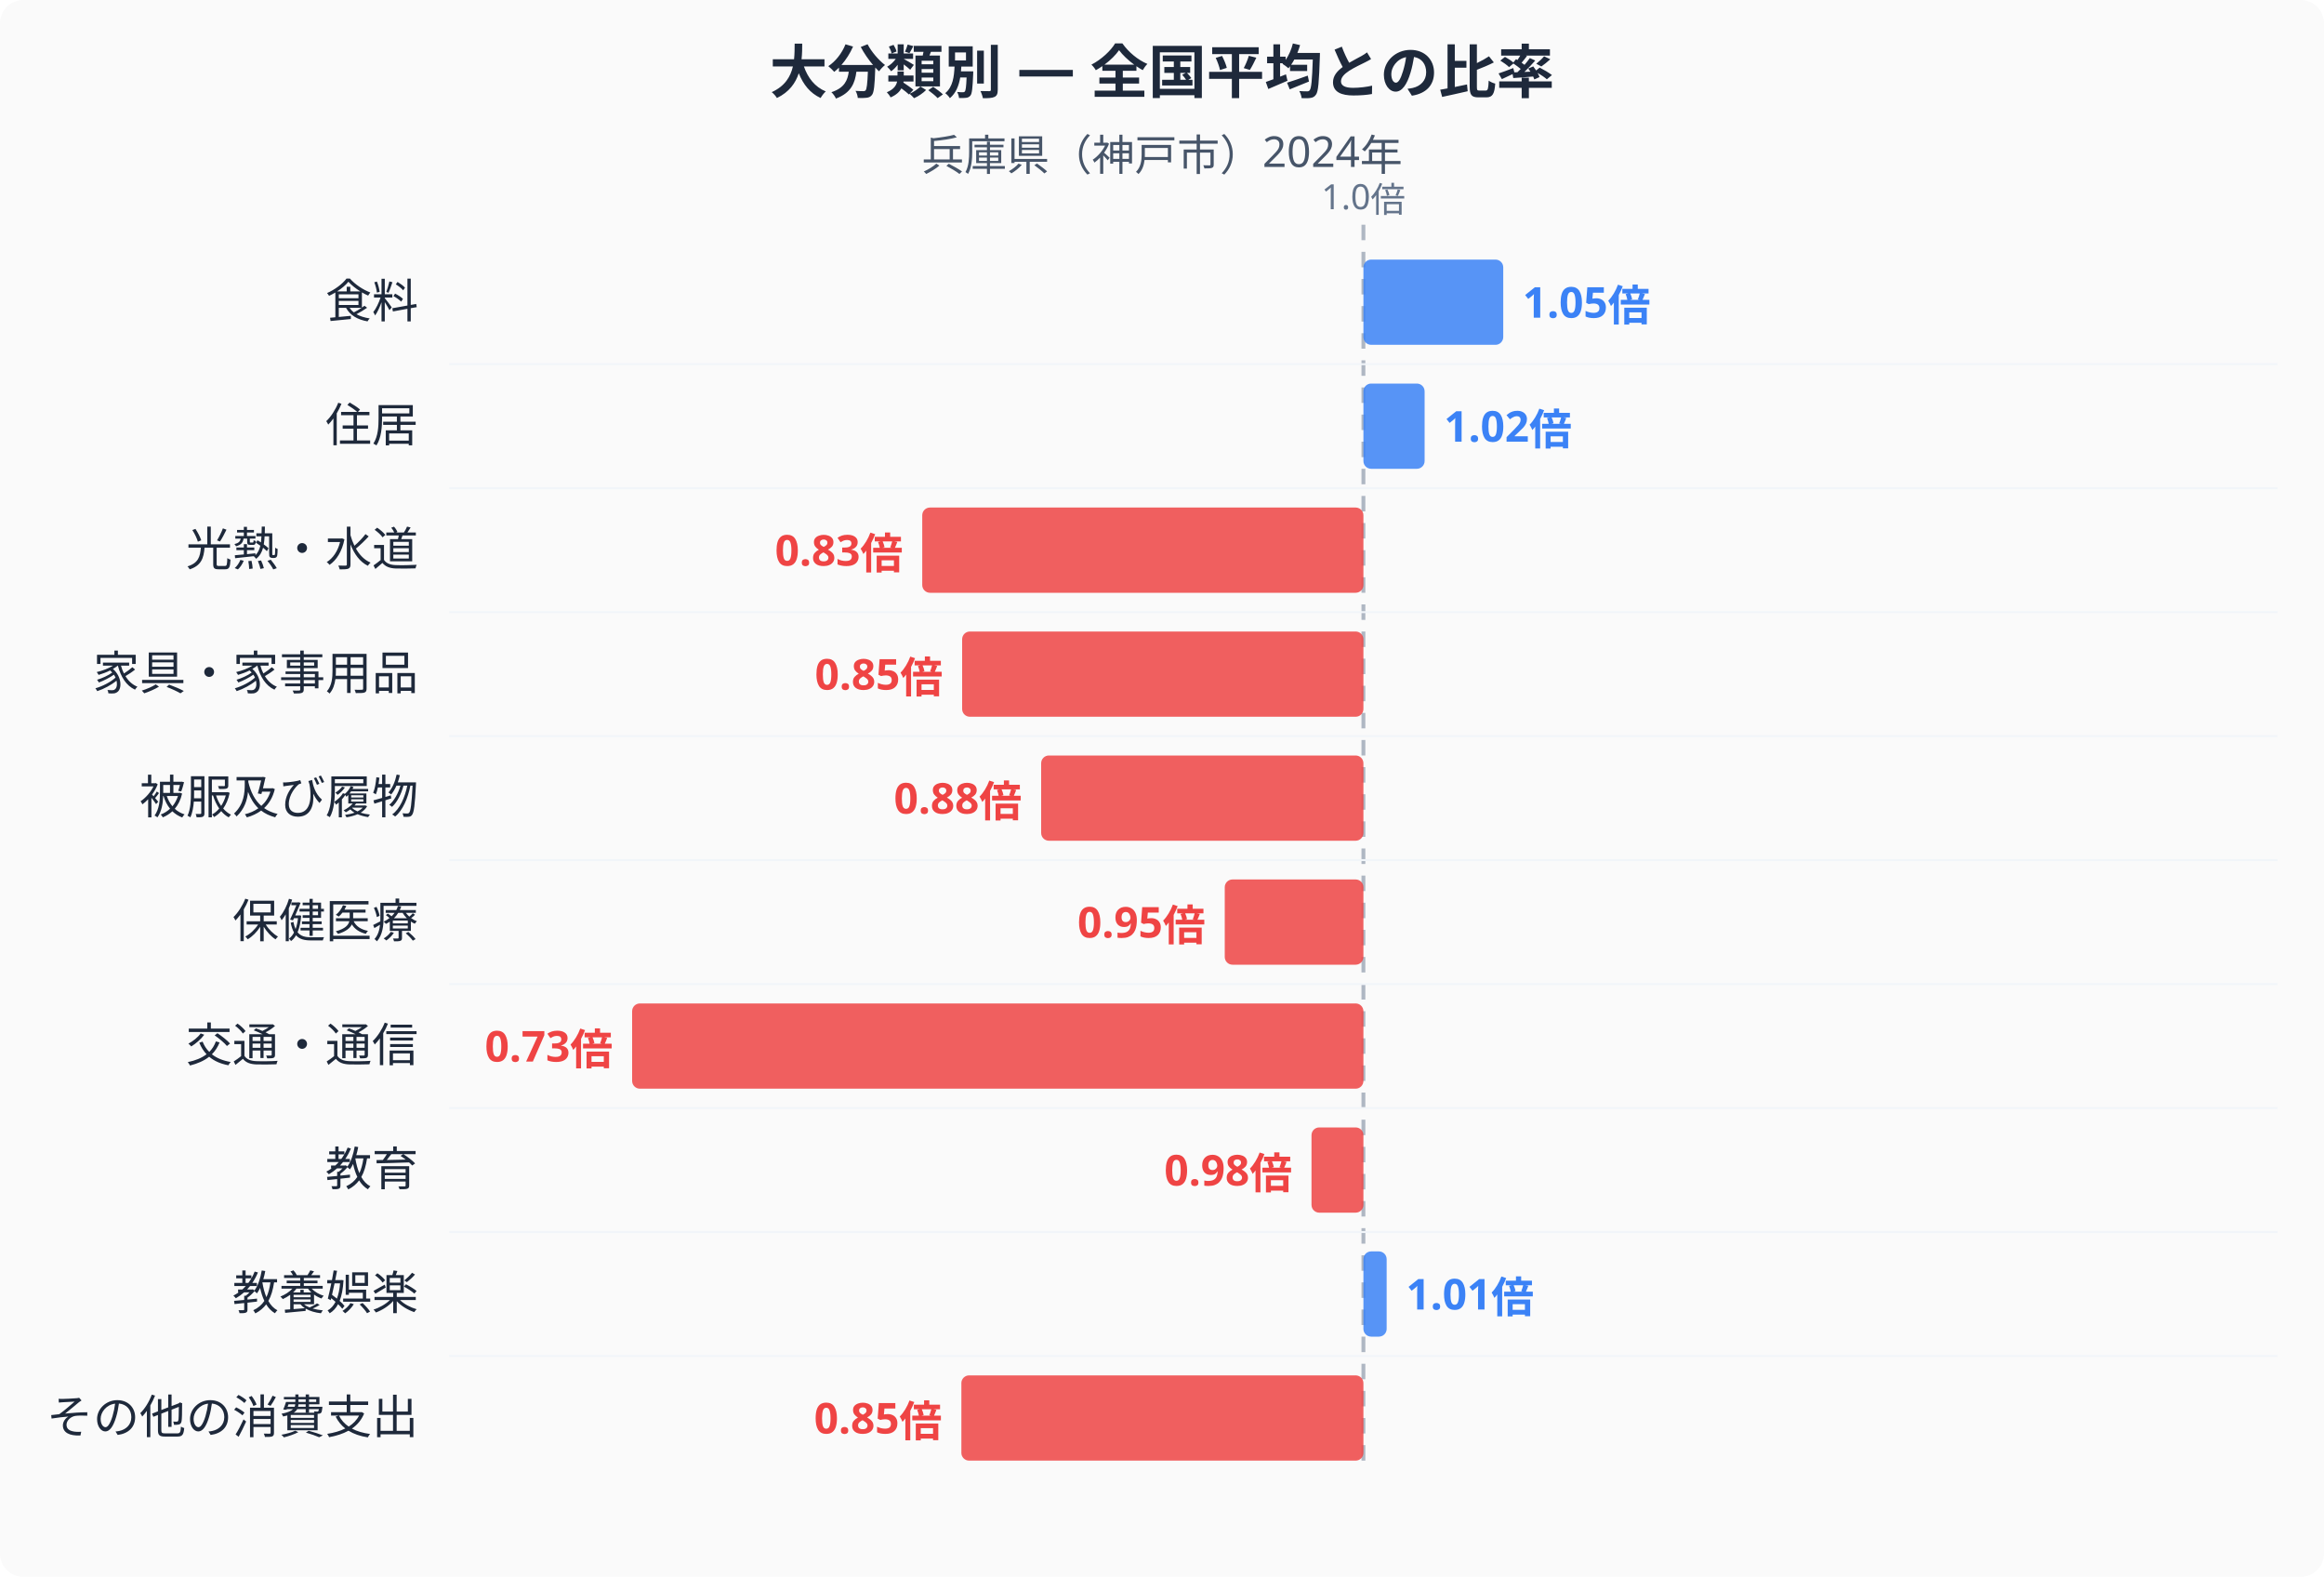
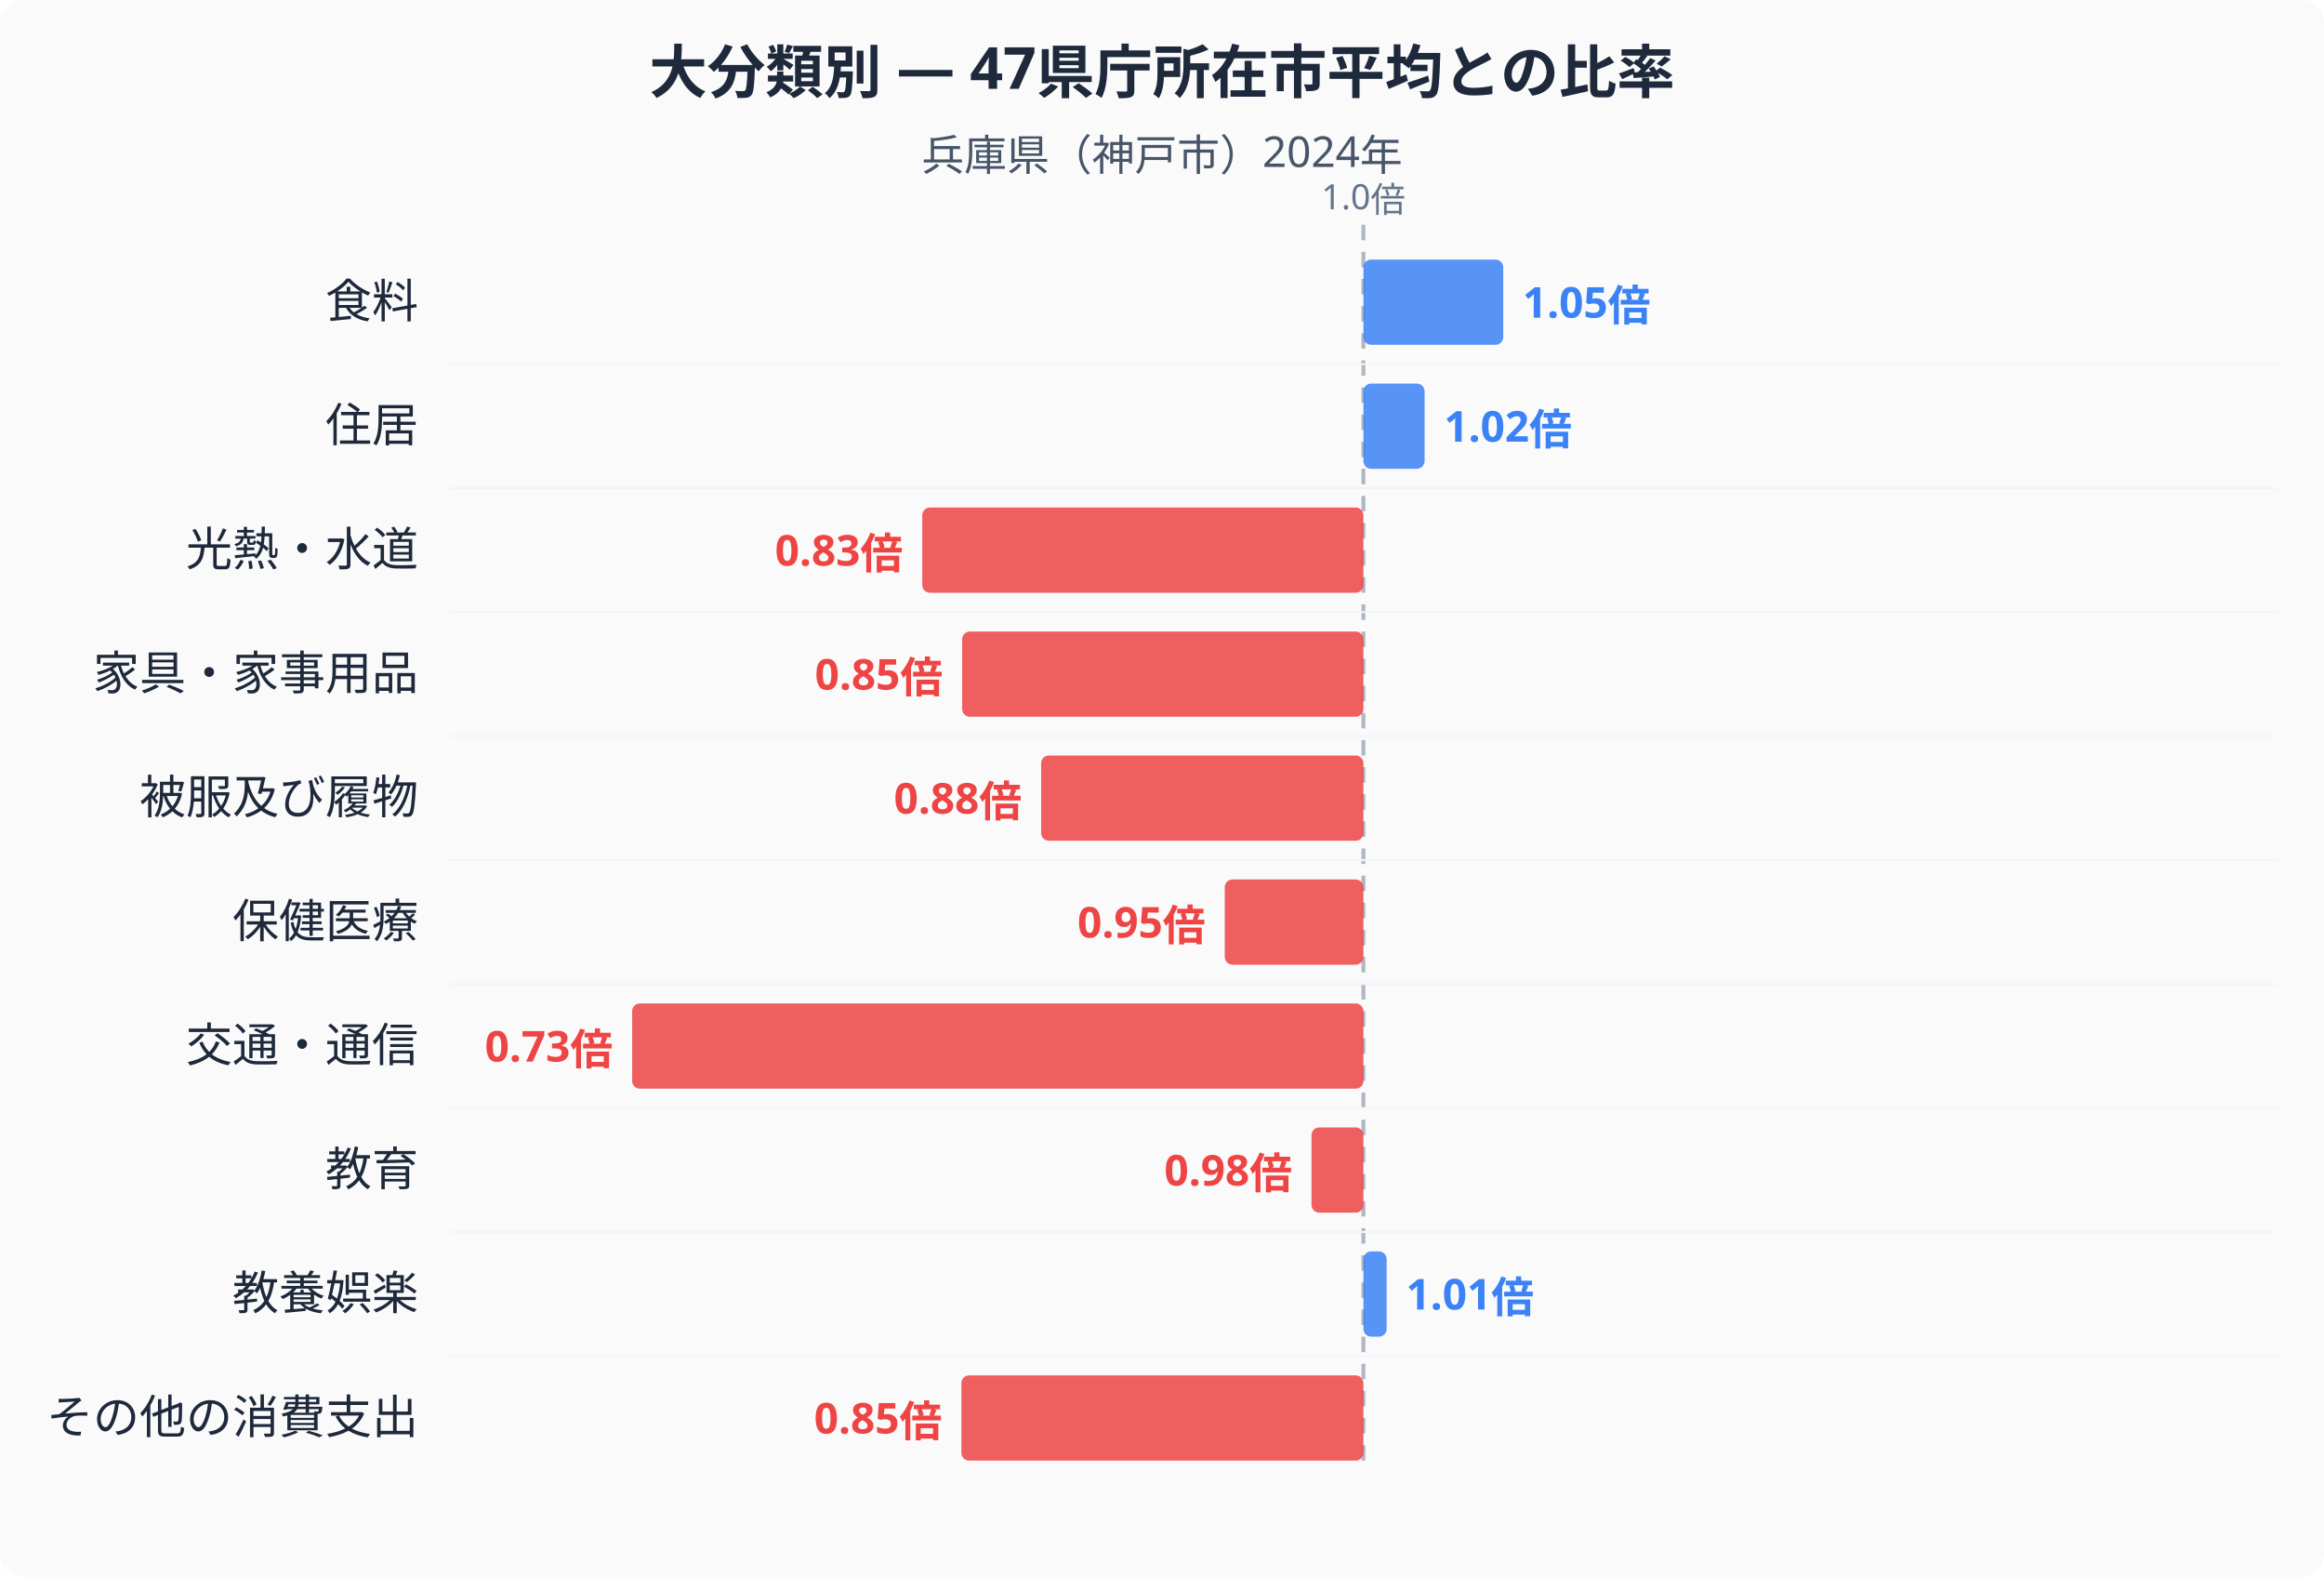
<svg xmlns="http://www.w3.org/2000/svg" viewBox="0 0 600 407" role="img" aria-label="兵庫県の大分類別支出比率">
  <style>text{font-family:'Hiragino Sans', 'Noto Sans JP', sans-serif}</style>
  <rect width="600" height="407" fill="#fafafa" rx="6" />
-   <text x="300" y="24" text-anchor="middle" font-size="15" font-weight="bold" fill="#1e293b">大分類別 — 全国平均との比率</text>
+   <text x="300" y="24" text-anchor="middle" font-size="15" font-weight="bold" fill="#1e293b">大分類別 — 47県庁所在市平均との比率</text>
  <text x="300" y="44" text-anchor="middle" font-size="11" fill="#475569">兵庫県（神戸市）2024年</text>
  <line x1="352" y1="58" x2="352" y2="378" stroke="#64748b" stroke-width="1" stroke-dasharray="4,3" opacity="0.5" />
  <text x="352" y="54" text-anchor="middle" font-size="9" fill="#64748b">1.0倍</text>
  <rect x="352" y="67" width="36.1" height="22" fill="#3b82f6" rx="2" opacity="0.85" />
  <text x="108" y="82" text-anchor="end" font-size="12" fill="#1e293b">食料</text>
  <text x="393.1" y="82" text-anchor="start" font-size="11" font-weight="bold" fill="#3b82f6">1.05倍</text>
  <line x1="116" y1="94" x2="588" y2="94" stroke="#f1f5f9" stroke-width="0.5" />
  <rect x="352" y="99" width="15.8" height="22" fill="#3b82f6" rx="2" opacity="0.85" />
  <text x="108" y="114" text-anchor="end" font-size="12" fill="#1e293b">住居</text>
  <text x="372.8" y="114" text-anchor="start" font-size="11" font-weight="bold" fill="#3b82f6">1.02倍</text>
  <line x1="116" y1="126" x2="588" y2="126" stroke="#f1f5f9" stroke-width="0.5" />
  <rect x="238.1" y="131" width="113.9" height="22" fill="#ef4444" rx="2" opacity="0.85" />
  <text x="108" y="146" text-anchor="end" font-size="12" fill="#1e293b">光熱・水道</text>
  <text x="233.1" y="146" text-anchor="end" font-size="11" font-weight="bold" fill="#ef4444">0.83倍</text>
  <line x1="116" y1="158" x2="588" y2="158" stroke="#f1f5f9" stroke-width="0.5" />
  <rect x="248.4" y="163" width="103.6" height="22" fill="#ef4444" rx="2" opacity="0.85" />
  <text x="108" y="178" text-anchor="end" font-size="12" fill="#1e293b">家具・家事用品</text>
  <text x="243.4" y="178" text-anchor="end" font-size="11" font-weight="bold" fill="#ef4444">0.85倍</text>
  <line x1="116" y1="190" x2="588" y2="190" stroke="#f1f5f9" stroke-width="0.5" />
  <rect x="268.8" y="195" width="83.2" height="22" fill="#ef4444" rx="2" opacity="0.85" />
  <text x="108" y="210" text-anchor="end" font-size="12" fill="#1e293b">被服及び履物</text>
  <text x="263.8" y="210" text-anchor="end" font-size="11" font-weight="bold" fill="#ef4444">0.88倍</text>
  <line x1="116" y1="222" x2="588" y2="222" stroke="#f1f5f9" stroke-width="0.5" />
  <rect x="316.2" y="227" width="35.8" height="22" fill="#ef4444" rx="2" opacity="0.85" />
  <text x="108" y="242" text-anchor="end" font-size="12" fill="#1e293b">保健医療</text>
  <text x="311.2" y="242" text-anchor="end" font-size="11" font-weight="bold" fill="#ef4444">0.95倍</text>
  <line x1="116" y1="254" x2="588" y2="254" stroke="#f1f5f9" stroke-width="0.5" />
  <rect x="163.2" y="259" width="188.8" height="22" fill="#ef4444" rx="2" opacity="0.85" />
  <text x="108" y="274" text-anchor="end" font-size="12" fill="#1e293b">交通・通信</text>
  <text x="158.2" y="274" text-anchor="end" font-size="11" font-weight="bold" fill="#ef4444">0.73倍</text>
  <line x1="116" y1="286" x2="588" y2="286" stroke="#f1f5f9" stroke-width="0.5" />
  <rect x="338.6" y="291" width="13.4" height="22" fill="#ef4444" rx="2" opacity="0.85" />
  <text x="108" y="306" text-anchor="end" font-size="12" fill="#1e293b">教育</text>
  <text x="333.6" y="306" text-anchor="end" font-size="11" font-weight="bold" fill="#ef4444">0.98倍</text>
  <line x1="116" y1="318" x2="588" y2="318" stroke="#f1f5f9" stroke-width="0.5" />
  <rect x="352" y="323" width="6" height="22" fill="#3b82f6" rx="2" opacity="0.85" />
  <text x="108" y="338" text-anchor="end" font-size="12" fill="#1e293b">教養娯楽</text>
  <text x="363" y="338" text-anchor="start" font-size="11" font-weight="bold" fill="#3b82f6">1.01倍</text>
  <line x1="116" y1="350" x2="588" y2="350" stroke="#f1f5f9" stroke-width="0.5" />
  <rect x="248.2" y="355" width="103.8" height="22" fill="#ef4444" rx="2" opacity="0.85" />
  <text x="108" y="370" text-anchor="end" font-size="12" fill="#1e293b">その他の消費支出</text>
  <text x="243.2" y="370" text-anchor="end" font-size="11" font-weight="bold" fill="#ef4444">0.85倍</text>
</svg>
